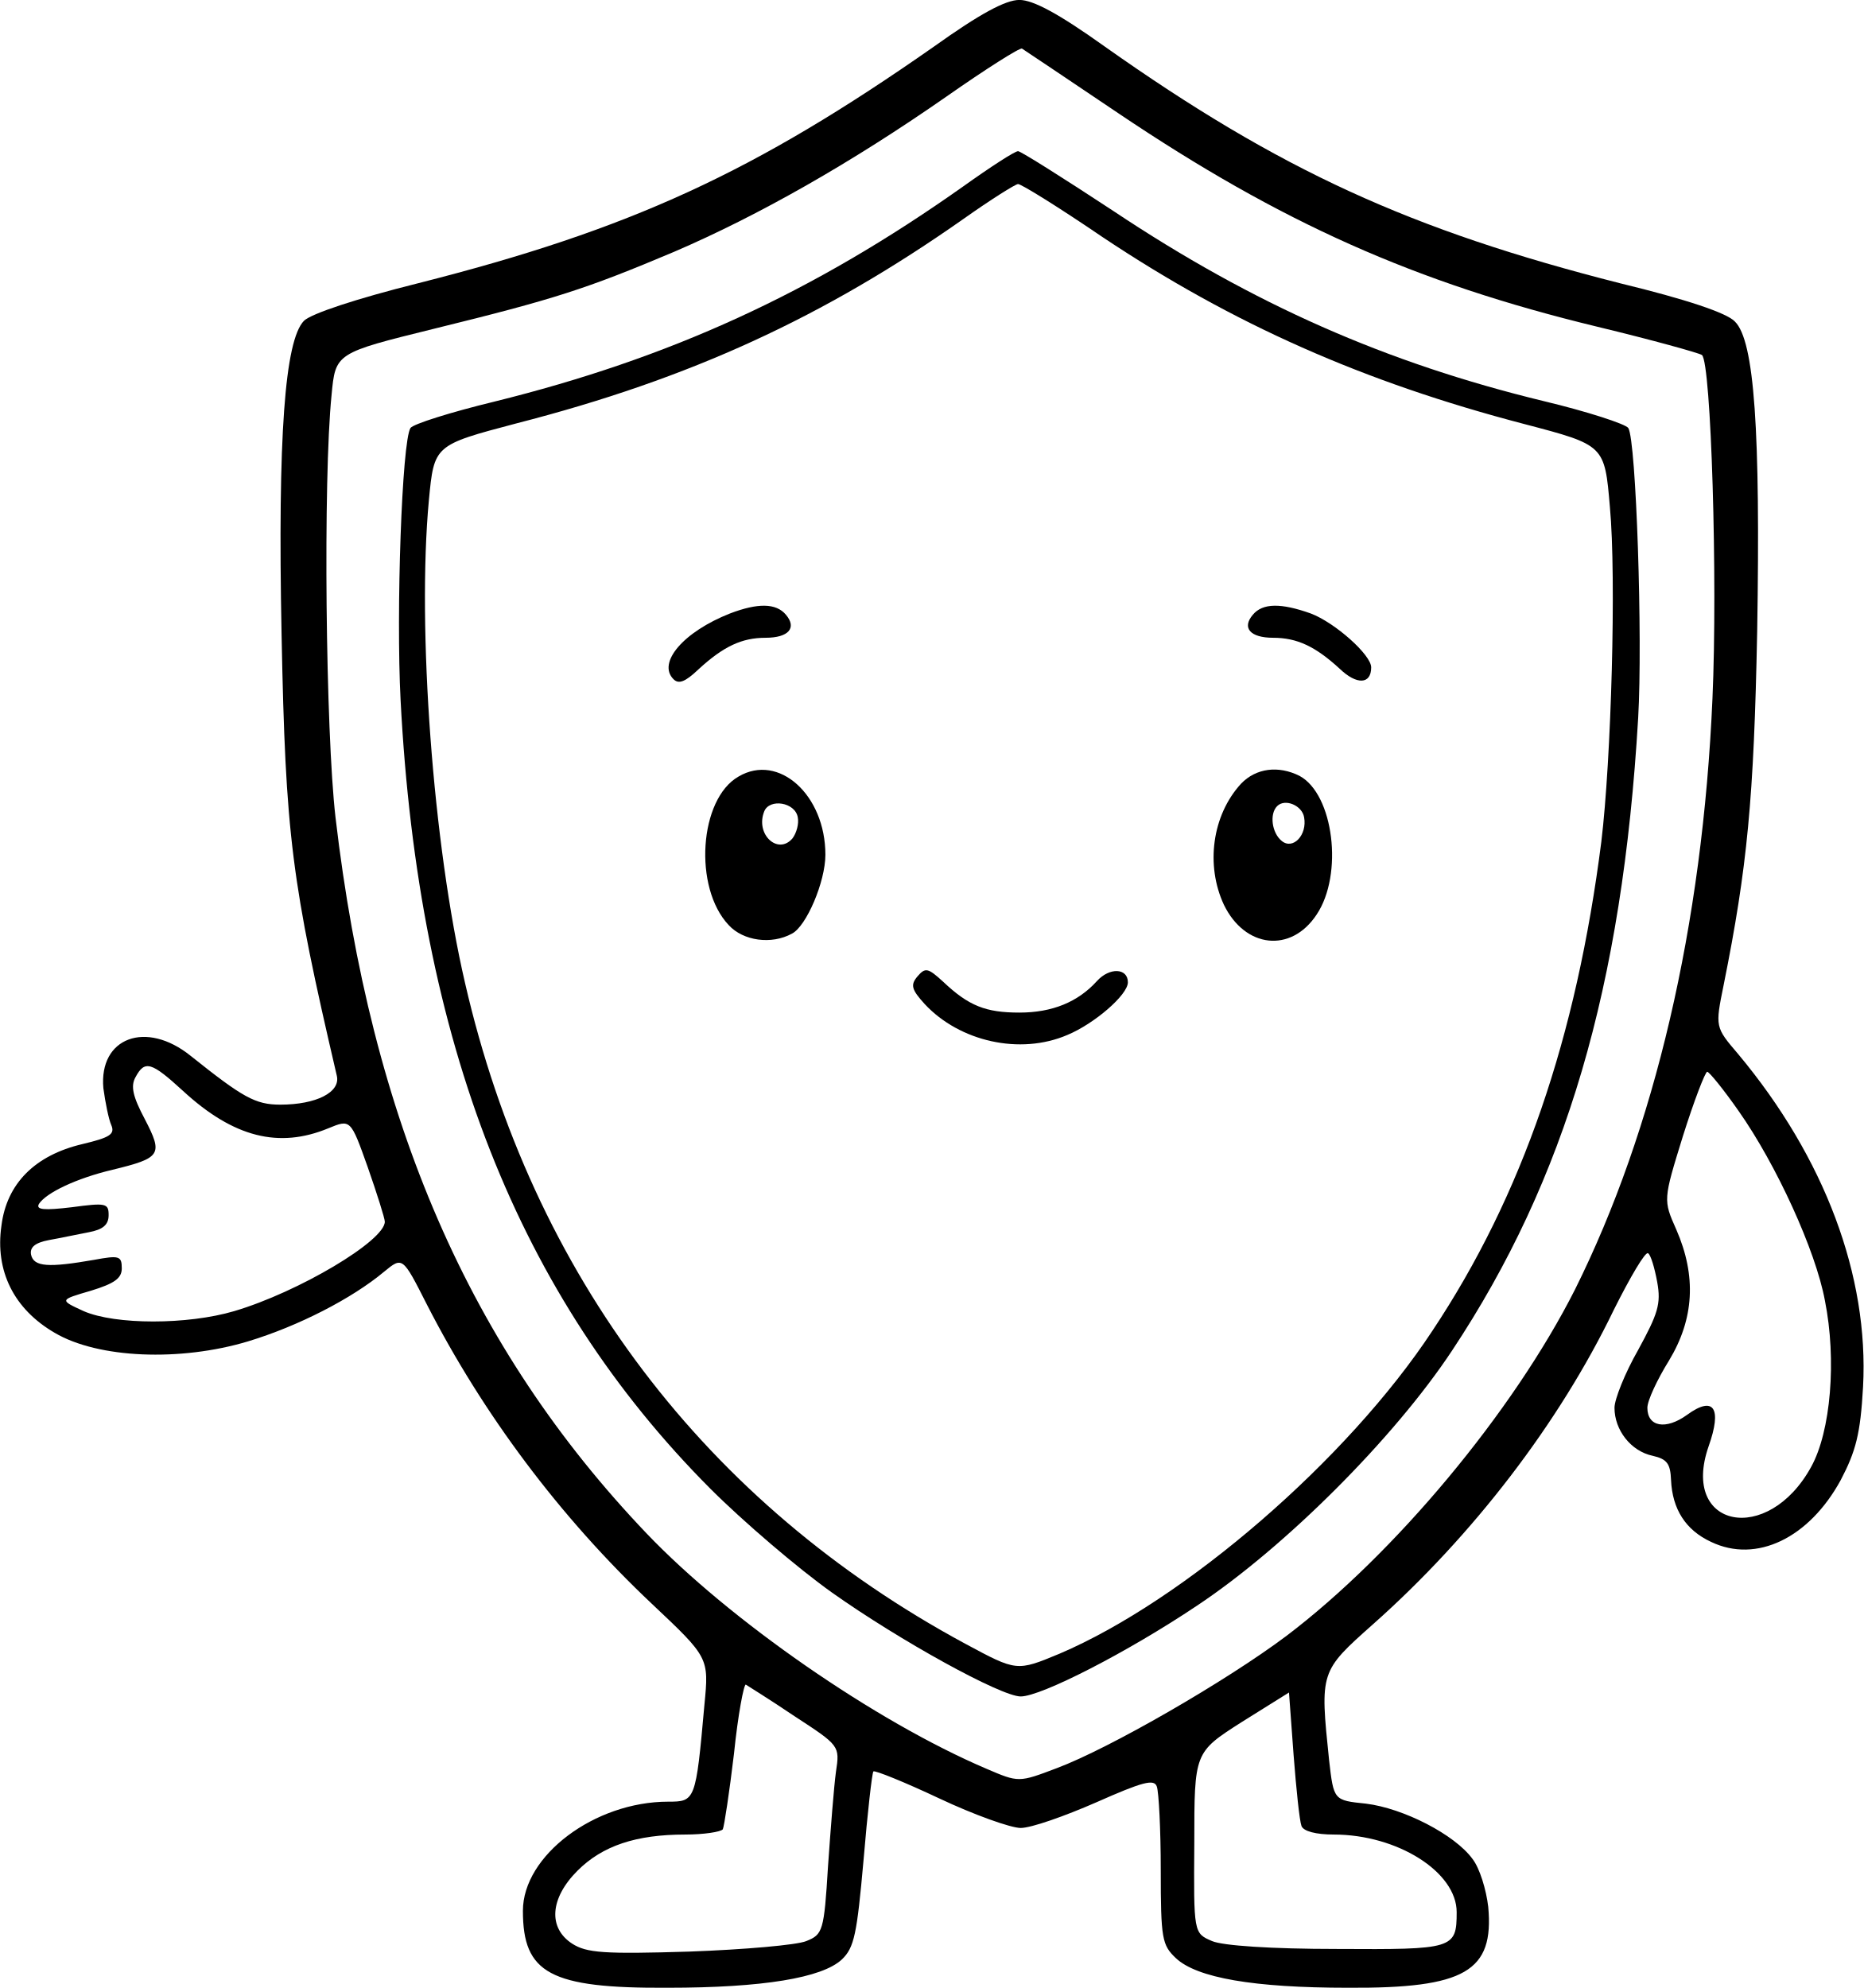
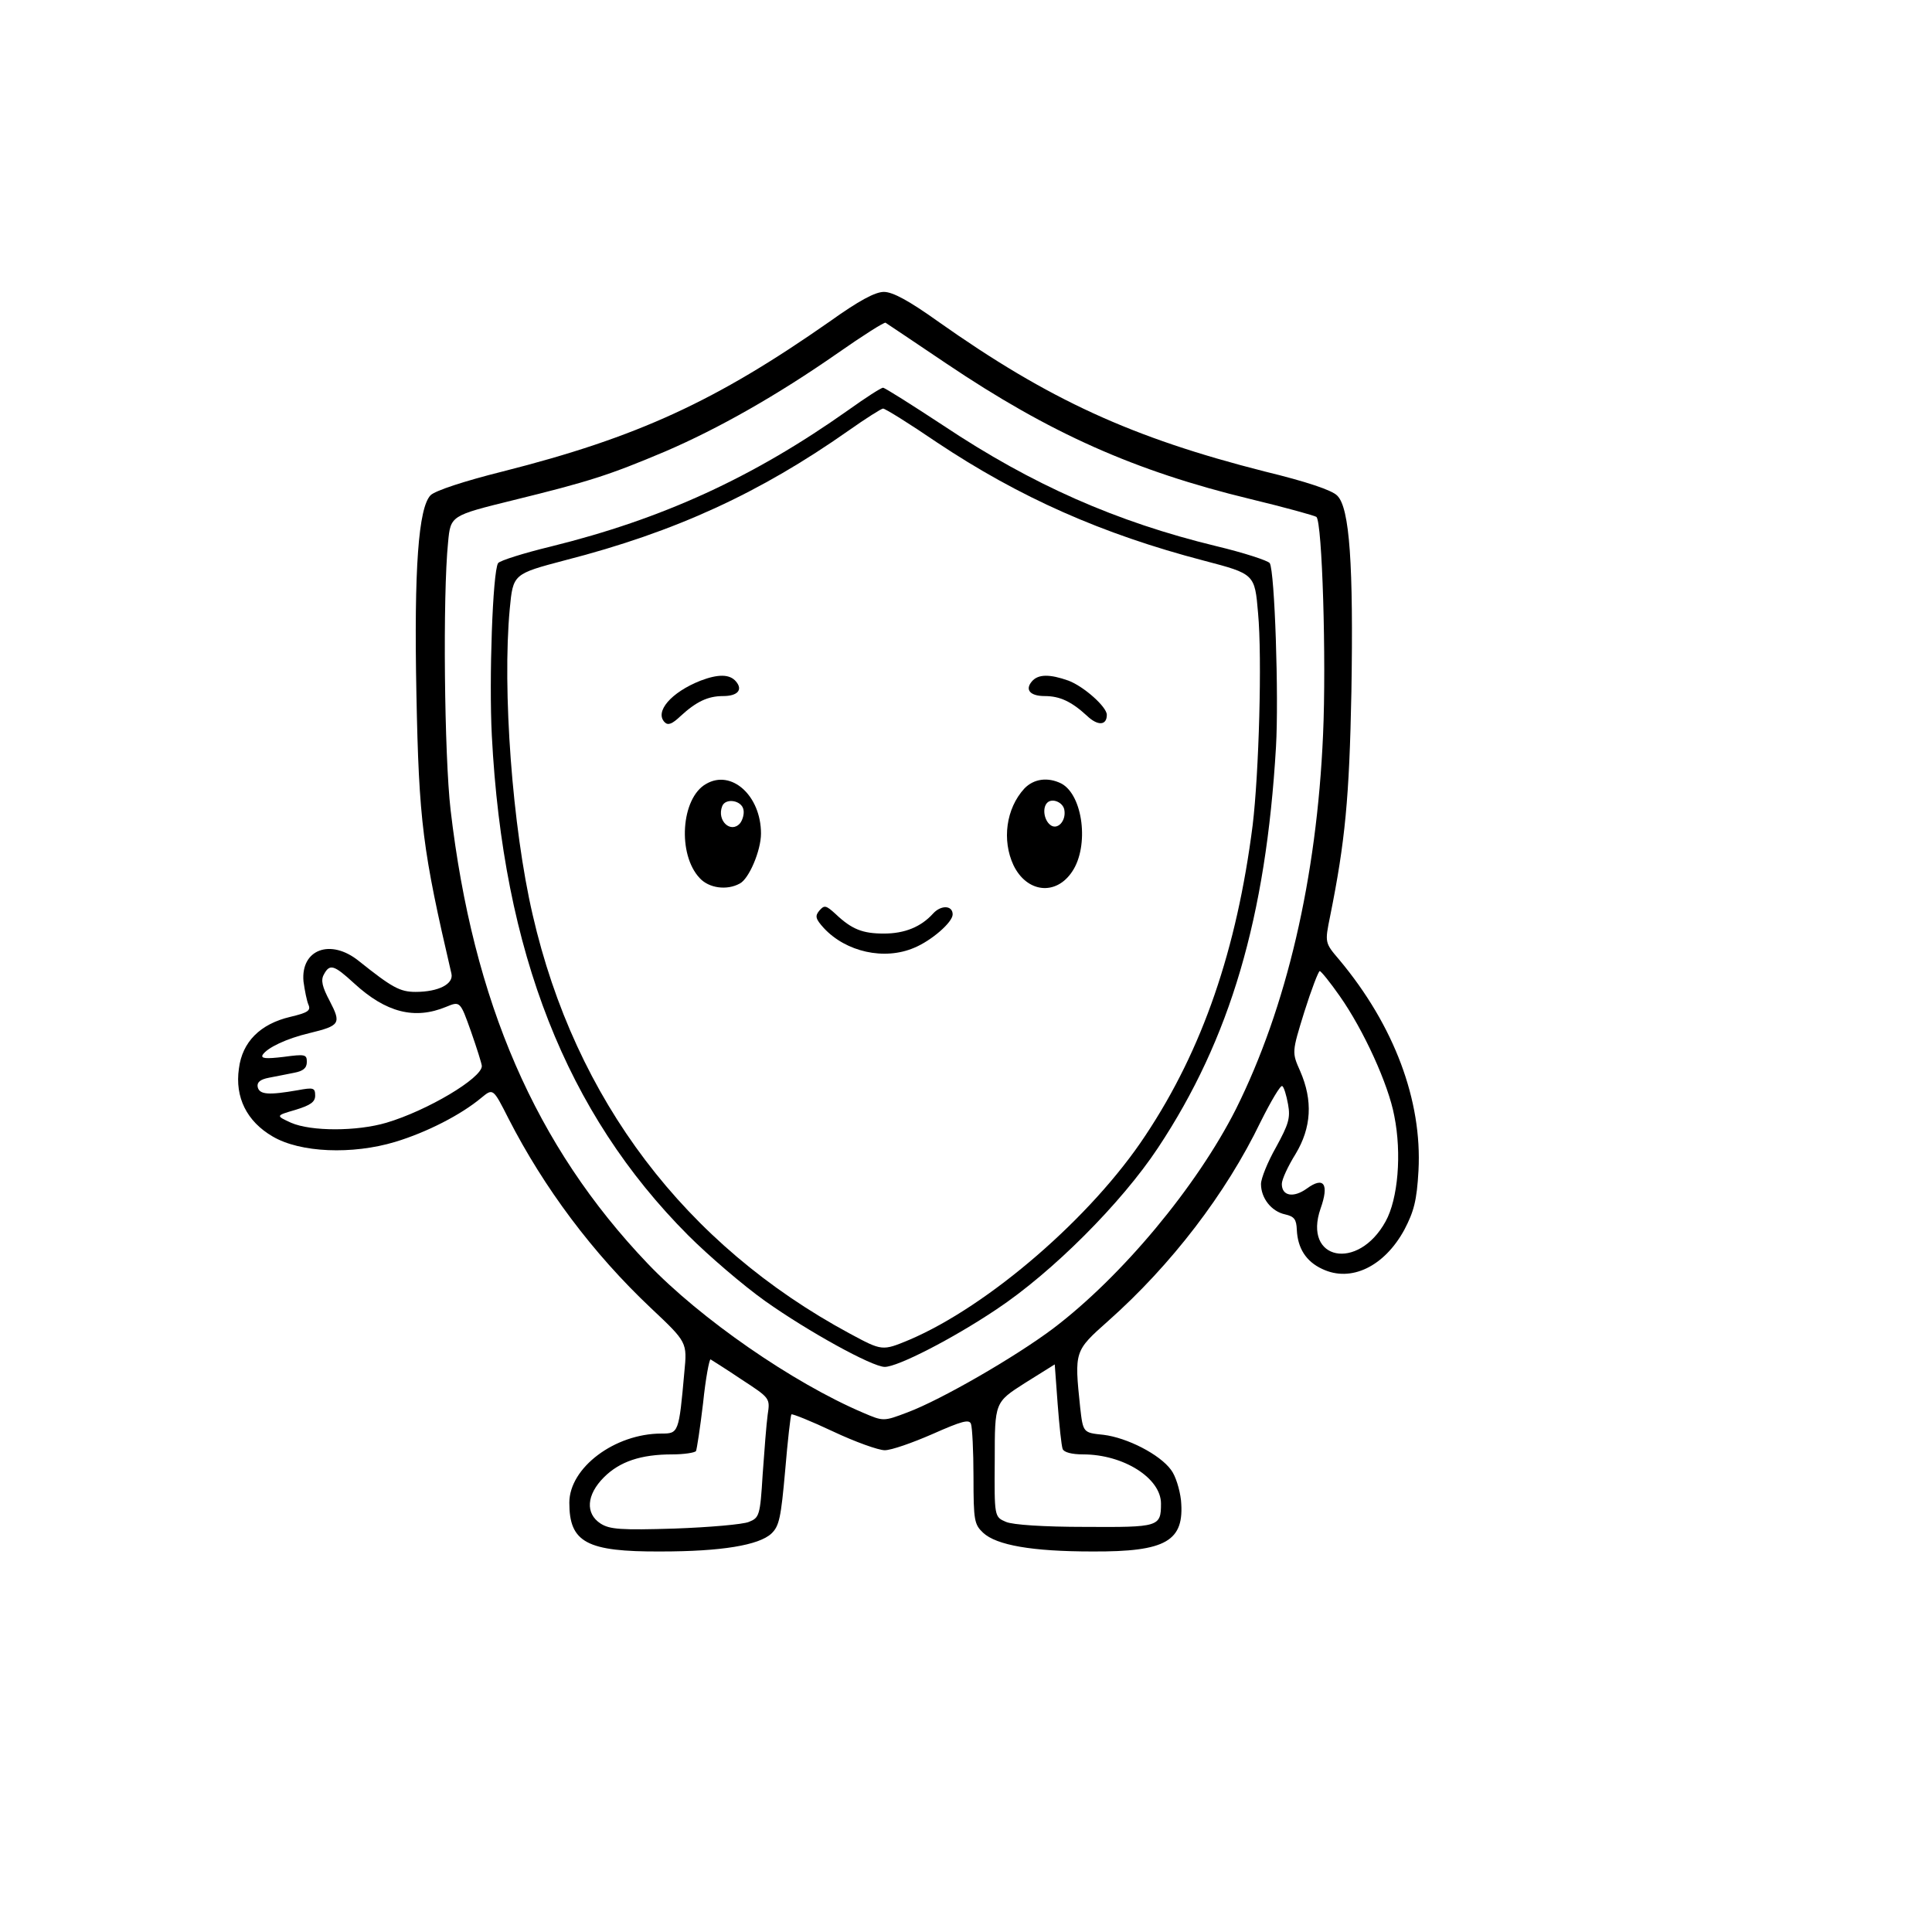
- <svg xmlns="http://www.w3.org/2000/svg" version="1.0" width="283.38pt" height="302.328pt" viewBox="0 0 283.38 302.328" preserveAspectRatio="xMidYMid meet">
-   <g transform="translate(-104.4804,416.9907) scale(0.1,-0.1)" fill="#000000" stroke="none">
+ <svg xmlns="http://www.w3.org/2000/svg" width="512" height="512" viewBox="0 0 512 512">
+   <g fill="#000000" stroke="none" transform="translate(63.0721,77.3678) scale(1.1042) translate(-104.4804,416.9907) scale(0.1,-0.1)">
    <path d="M2465 4099 c-273 -191 -461 -278 -785 -360 -92 -23 -162 -46 -173 -57 -29 -30 -40 -175 -34 -477 6 -307 15 -375 84 -671 6 -25 -31 -44 -86 -44 -38 0 -57 11 -136 74 -68 55 -140 28 -133 -49 3 -22 8 -47 12 -56 6 -14 -2 -19 -44 -29 -72 -17 -115 -60 -123 -124 -10 -69 19 -127 81 -163 66 -39 191 -44 294 -13 76 23 158 65 207 106 28 23 28 23 65 -50 85 -166 202 -323 342 -455 87 -82 87 -82 80 -154 -13 -146 -14 -147 -55 -147 -112 0 -221 -82 -221 -166 0 -95 41 -118 220 -117 145 0 235 15 265 43 19 18 23 39 33 151 6 72 13 133 15 135 2 2 47 -16 100 -41 53 -25 109 -45 124 -45 16 0 67 18 115 39 70 31 88 36 92 24 3 -8 6 -65 6 -127 0 -105 2 -114 23 -134 32 -30 118 -45 262 -45 178 -1 222 25 213 123 -3 26 -13 59 -24 73 -27 37 -105 77 -162 84 -49 5 -49 5 -56 66 -14 135 -14 135 67 207 152 135 283 306 366 478 25 50 48 89 52 86 4 -2 10 -22 14 -44 6 -33 1 -48 -29 -103 -20 -35 -36 -75 -36 -88 0 -34 25 -66 58 -73 22 -5 27 -12 28 -37 2 -44 22 -76 61 -94 69 -33 149 6 197 94 23 44 30 70 34 142 9 168 -58 348 -190 506 -35 41 -35 41 -22 105 36 179 46 283 51 538 5 304 -4 442 -34 471 -12 13 -75 34 -174 58 -319 81 -518 172 -784 360 -70 50 -109 71 -130 71 -21 0 -60 -21 -130 -71z m280 -101 c248 -167 452 -258 729 -325 83 -20 155 -40 159 -43 14 -12 24 -343 16 -522 -15 -346 -88 -656 -209 -899 -94 -186 -274 -402 -439 -527 -92 -69 -269 -171 -349 -201 -58 -22 -58 -22 -107 -1 -169 72 -391 226 -517 358 -269 282 -419 627 -473 1089 -15 130 -19 514 -6 642 6 64 6 64 156 101 183 45 230 60 365 117 128 55 269 135 414 236 60 42 112 75 115 73 3 -2 69 -46 146 -98z m-1422 -1487 c77 -71 146 -88 221 -57 34 14 34 14 60 -59 14 -40 26 -78 26 -83 0 -29 -131 -107 -229 -136 -71 -21 -181 -21 -229 0 -37 17 -37 17 11 31 36 11 47 19 47 34 0 19 -4 20 -42 13 -69 -12 -92 -11 -96 8 -2 11 6 18 27 22 17 3 45 9 61 12 21 4 30 11 30 26 0 18 -4 19 -56 12 -42 -5 -55 -4 -50 5 11 17 57 39 112 52 74 18 77 23 49 77 -18 34 -22 50 -14 64 14 26 24 23 72 -21z m2366 -31 c57 -81 117 -212 131 -288 18 -90 9 -199 -21 -253 -66 -120 -199 -93 -156 31 21 59 8 78 -33 48 -32 -23 -60 -18 -60 11 0 11 15 43 33 72 38 63 42 128 11 199 -20 45 -20 45 10 142 17 54 34 98 37 98 3 0 25 -27 48 -60z m-1436 -920 c69 -45 69 -45 63 -85 -3 -22 -8 -86 -12 -143 -6 -99 -8 -104 -33 -114 -14 -6 -95 -13 -178 -16 -130 -4 -156 -2 -178 12 -37 24 -34 69 8 111 38 38 89 55 164 55 28 0 54 4 57 8 2 4 10 56 17 115 6 59 15 106 18 105 3 -2 37 -23 74 -48z m771 -167 c3 -8 22 -13 49 -13 97 0 187 -57 187 -118 0 -56 -5 -57 -182 -56 -100 0 -174 5 -190 12 -28 12 -28 12 -27 149 0 138 0 138 72 184 l72 45 7 -95 c4 -52 9 -100 12 -108z" />
    <path d="M2509 3886 c-229 -162 -446 -261 -713 -327 -66 -16 -123 -34 -127 -40 -13 -21 -22 -279 -15 -414 27 -520 179 -906 471 -1199 50 -50 133 -121 185 -158 103 -73 257 -158 287 -158 31 0 162 67 268 138 134 89 300 255 388 388 173 261 259 553 283 962 7 120 -3 422 -15 441 -4 6 -62 25 -129 41 -239 58 -441 147 -654 289 -76 50 -141 91 -145 91 -5 0 -42 -24 -84 -54z m213 -77 c198 -132 396 -220 641 -284 122 -32 122 -32 130 -126 10 -108 2 -385 -13 -509 -38 -298 -120 -538 -257 -744 -129 -196 -377 -410 -567 -491 -65 -27 -65 -27 -143 15 -395 213 -659 561 -761 1005 -49 211 -73 541 -55 734 8 84 8 84 133 117 265 68 468 162 680 311 41 29 79 53 83 53 5 0 63 -36 129 -81z" />
    <path d="M2155 3237 c-71 -28 -111 -75 -86 -100 8 -8 18 -4 38 15 38 35 66 48 102 48 35 0 48 15 31 35 -15 18 -43 18 -85 2z" />
    <path d="M2950 3235 c-17 -20 -4 -35 31 -35 36 0 64 -13 101 -47 26 -25 48 -24 48 2 0 19 -55 68 -92 82 -45 16 -73 16 -88 -2z" />
    <path d="M2168 2989 c-60 -34 -69 -169 -15 -226 22 -24 65 -30 96 -13 22 11 51 79 51 120 0 91 -71 155 -132 119z m90 -62 c2 -10 -2 -24 -8 -32 -22 -26 -57 6 -43 41 8 20 47 14 51 -9z" />
    <path d="M2932 2978 c-44 -48 -54 -124 -26 -184 32 -66 102 -74 141 -15 41 61 26 183 -26 211 -32 16 -66 12 -89 -12z m96 -51 c5 -27 -17 -50 -34 -36 -15 12 -19 41 -7 53 12 12 38 1 41 -17z" />
    <path d="M2440 2685 c-11 -13 -9 -20 11 -42 53 -57 145 -78 217 -47 41 17 92 61 92 80 0 22 -28 23 -47 2 -29 -32 -68 -48 -118 -48 -51 0 -77 10 -116 47 -23 21 -27 22 -39 8z" />
  </g>
</svg>
